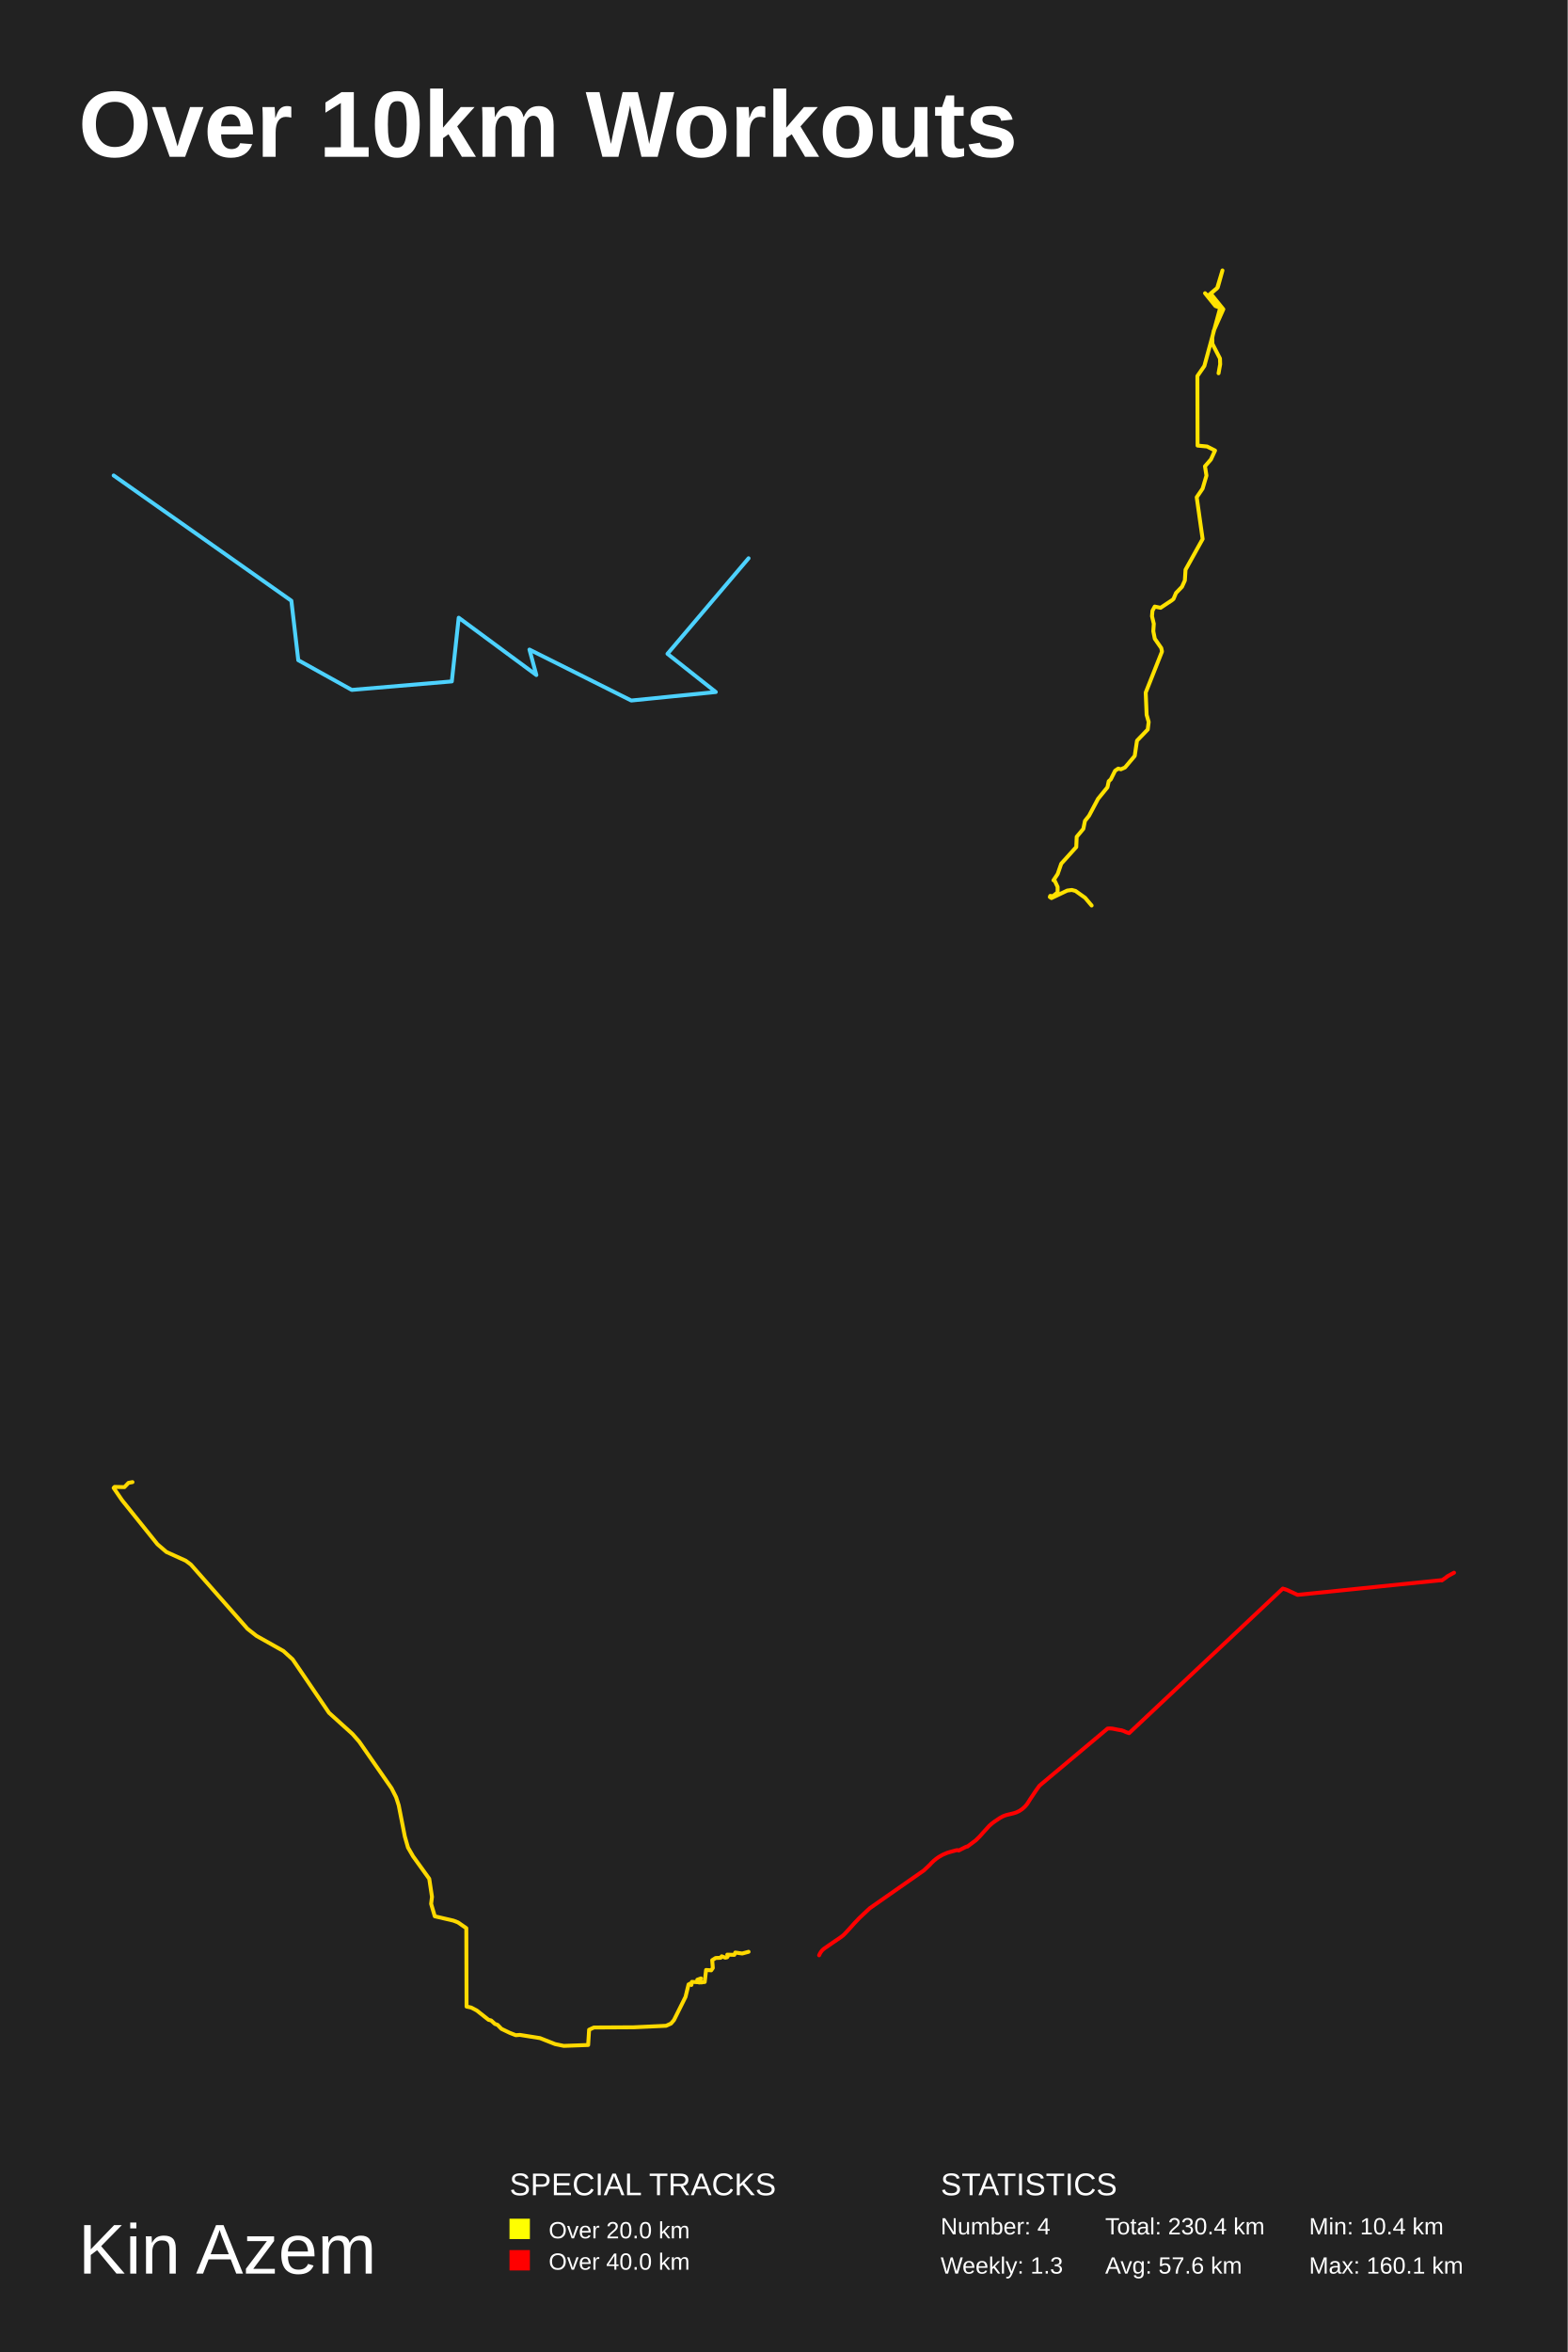
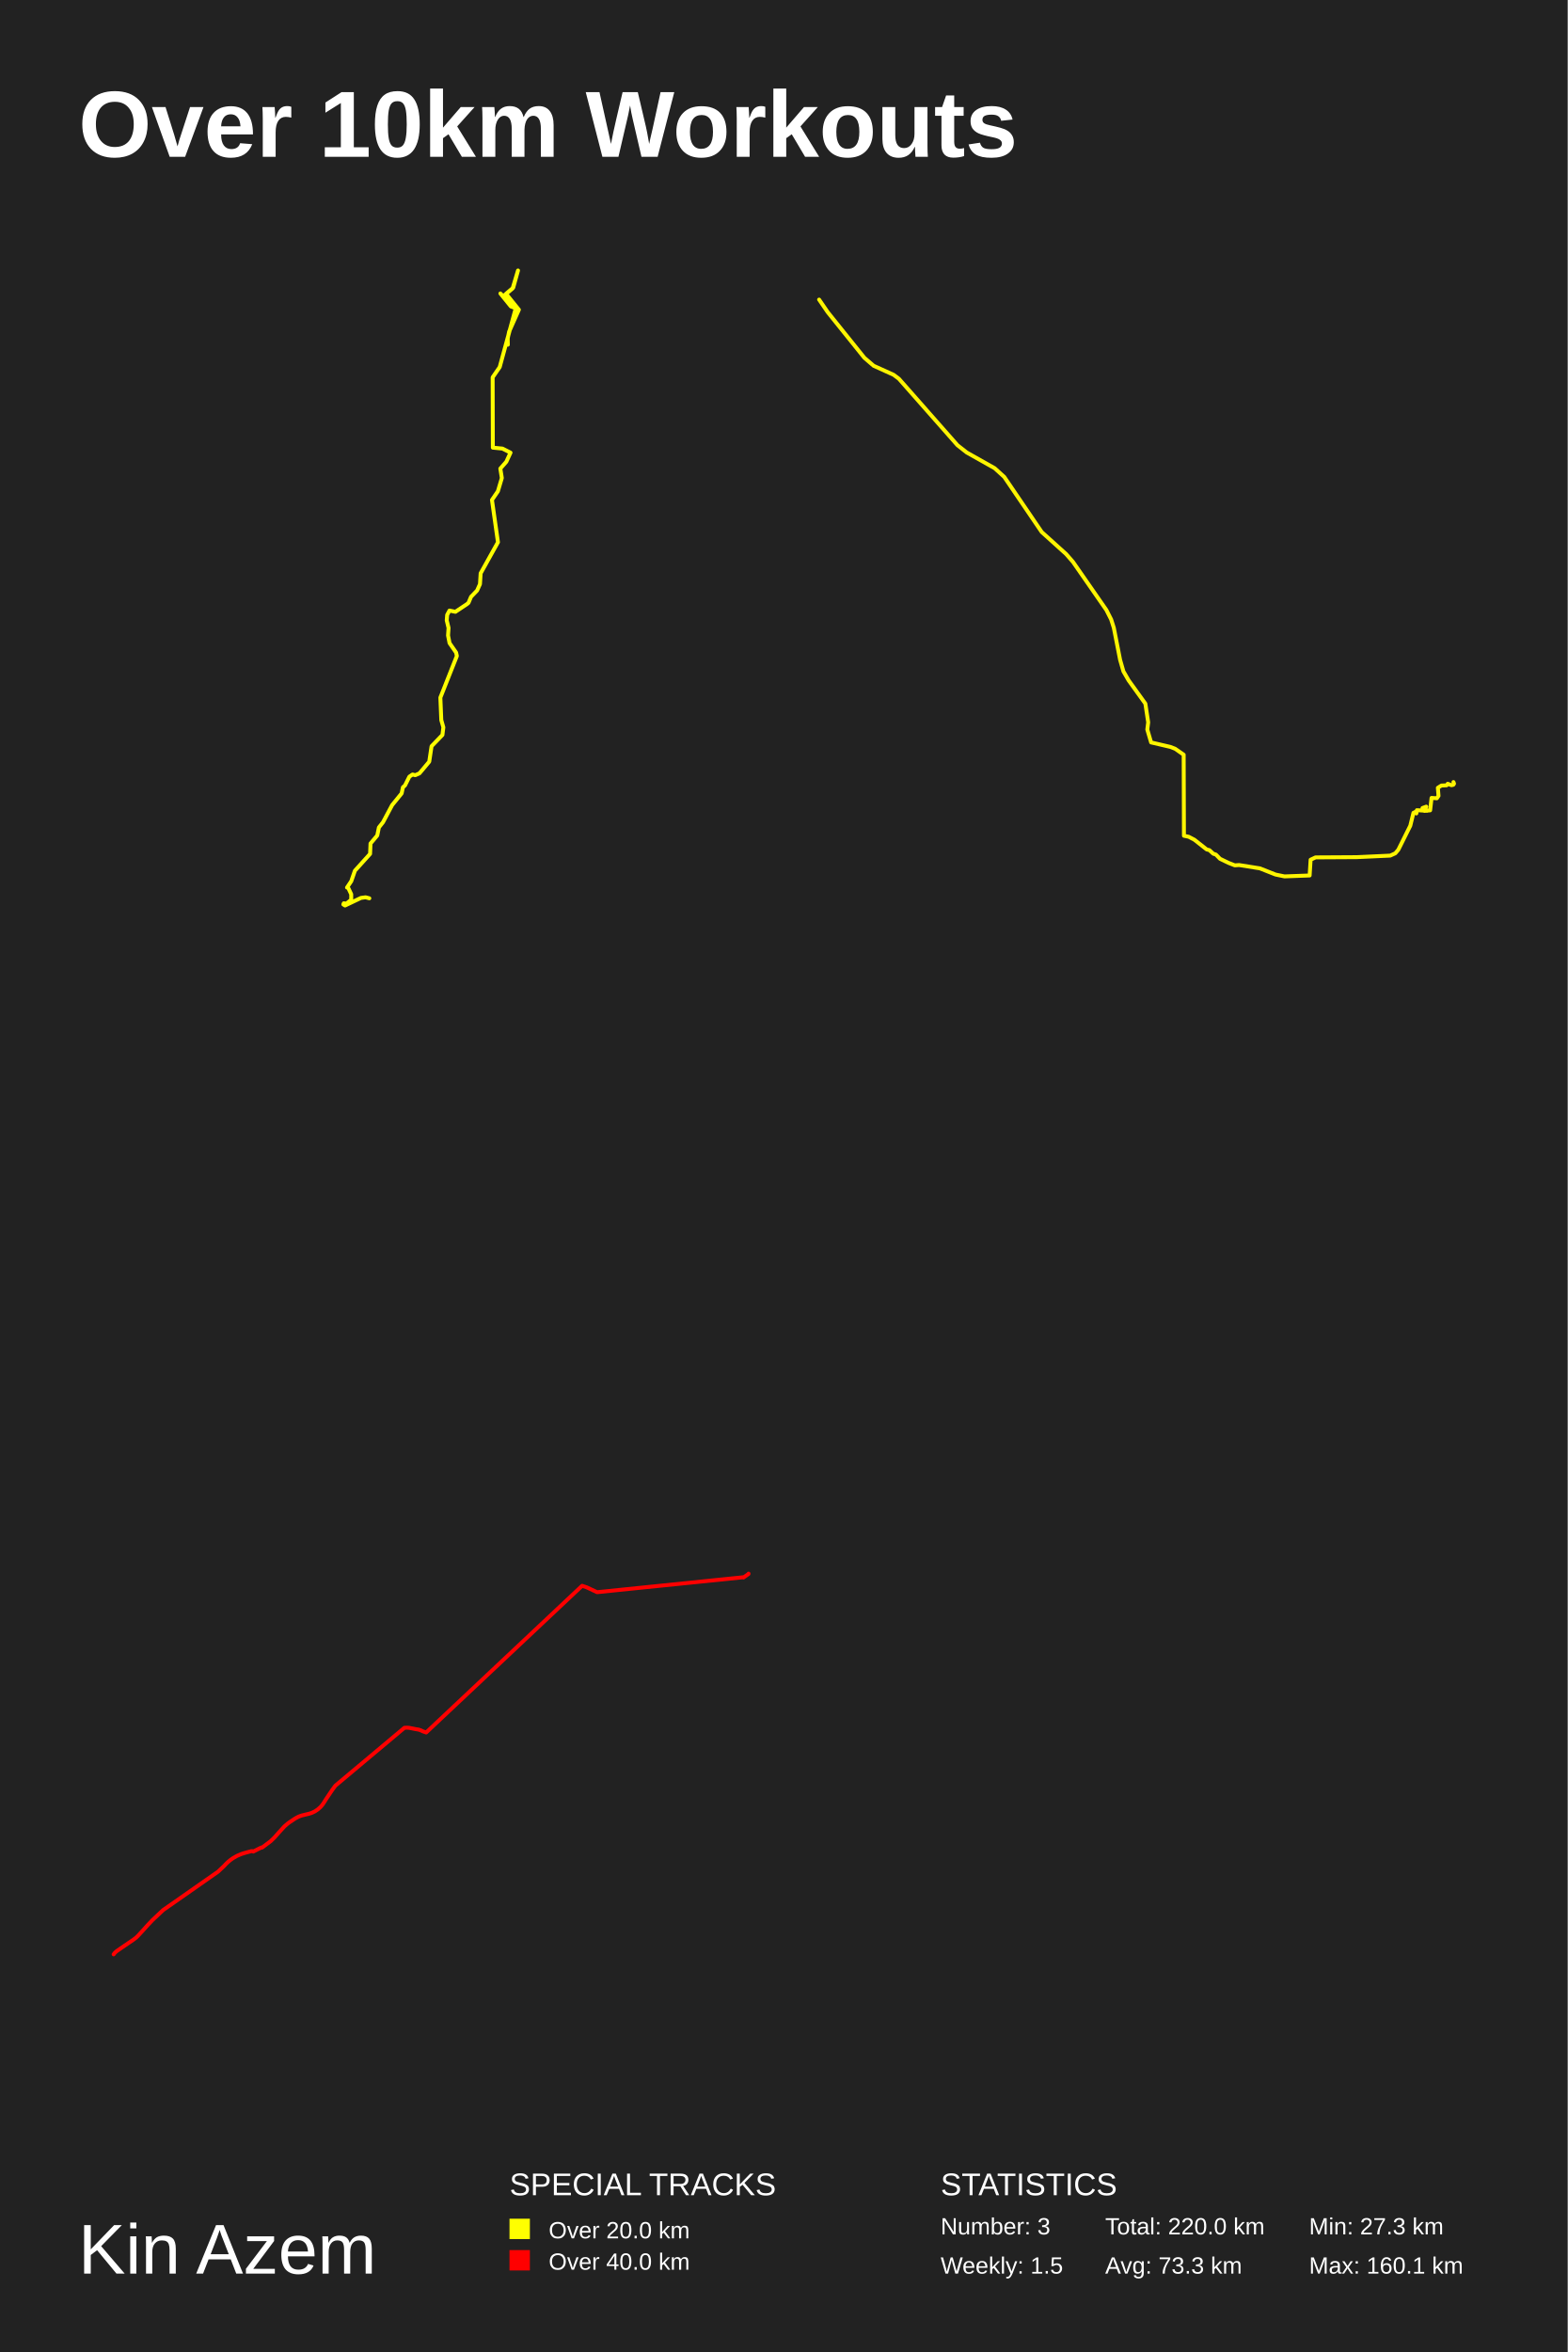
<svg xmlns="http://www.w3.org/2000/svg" baseProfile="full" height="300mm" version="1.1" viewBox="0,0,200,300" width="200mm">
  <defs />
  <rect fill="#222222" height="300" width="200" x="0" y="0" />
  <text fill="#FFFFFF" style="font-size:12px; font-family:Arial; font-weight:bold;" x="10" y="20">Over 10km Workouts</text>
  <text fill="#FFFFFF" style="font-size:9px; font-family:Arial" x="10" y="290">Kin Azem</text>
  <text fill="#FFFFFF" style="font-size:4px; font-family:Arial" x="65" y="280">SPECIAL TRACKS</text>
  <rect fill="yellow" height="2.6" width="2.6" x="65" y="283" />
  <text fill="#FFFFFF" style="font-size:3px; font-family:Arial" x="70" y="285.5">Over 20.0 km</text>
  <rect fill="red" height="2.6" width="2.6" x="65" y="287" />
  <text fill="#FFFFFF" style="font-size:3px; font-family:Arial" x="70" y="289.5">Over 40.0 km</text>
  <text fill="#FFFFFF" style="font-size:4px; font-family:Arial" x="120" y="280">STATISTICS</text>
-   <text fill="#FFFFFF" style="font-size:3px; font-family:Arial" x="120" y="285">Number: 4</text>
-   <text fill="#FFFFFF" style="font-size:3px; font-family:Arial" x="120" y="290">Weekly: 1.3</text>
-   <text fill="#FFFFFF" style="font-size:3px; font-family:Arial" x="141" y="285">Total: 230.4 km</text>
-   <text fill="#FFFFFF" style="font-size:3px; font-family:Arial" x="141" y="290">Avg: 57.6 km</text>
-   <text fill="#FFFFFF" style="font-size:3px; font-family:Arial" x="167" y="285">Min: 10.4 km</text>
+   <text fill="#FFFFFF" style="font-size:3px; font-family:Arial" x="120" y="285">Number: 3</text>
+   <text fill="#FFFFFF" style="font-size:3px; font-family:Arial" x="120" y="290">Weekly: 1.5</text>
+   <text fill="#FFFFFF" style="font-size:3px; font-family:Arial" x="141" y="285">Total: 220.0 km</text>
+   <text fill="#FFFFFF" style="font-size:3px; font-family:Arial" x="141" y="290">Avg: 73.3 km</text>
+   <text fill="#FFFFFF" style="font-size:3px; font-family:Arial" x="167" y="285">Min: 27.3 km</text>
  <text fill="#FFFFFF" style="font-size:3px; font-family:Arial" x="167" y="290">Max: 160.1 km</text>
-   <polyline fill="none" opacity="1" points="95.5,71.209 85.155,83.394 91.318,88.268 80.533,89.352 67.546,82.853 68.427,86.102 58.522,78.791 57.641,86.914 44.875,87.998 38.052,84.207 37.171,76.625 14.5,60.648" stroke="#4dd2ff" stroke-dasharray="none" stroke-linecap="round" stroke-linejoin="round" stroke-width="0.5" />
-   <polyline fill="none" opacity="1" points="155.46,47.607 155.665,46.463 155.641,45.726 154.673,43.855 154.657,43.07 154.838,42.198 156.067,39.444 154.444,37.438 155.35,36.672 155.956,34.5 155.279,36.759 154.145,37.719 154.003,37.602 154.239,38.01 153.735,37.399 155.058,39.037 155.704,39.27 155.933,39.503 155.744,39.541 155.933,39.503 154.2,37.913 155.082,39.028 155.752,39.26 155.862,39.183 155.728,39.047 153.649,46.676 152.759,47.965 152.782,56.835 153.995,56.951 155.011,57.465 154.483,58.608 153.727,59.471 153.916,60.663 153.42,62.33 152.672,63.425 153.428,68.755 151.246,72.67 151.16,74.037 150.797,74.841 150.033,75.636 149.71,76.401 149.505,76.566 148.064,77.525 147.316,77.37 147.024,77.913 146.969,78.601 147.198,79.56 147.135,80.51 147.324,81.469 148.151,82.661 148.245,83.097 146.166,88.338 146.284,91.177 146.544,92.088 146.426,93.047 145.055,94.471 144.764,96.418 143.527,97.891 142.999,98.123 142.661,98.036 142.259,98.307 141.708,99.411 141.448,99.644 141.282,100.419 140.085,101.891 138.935,104.051 138.415,104.71 138.21,105.717 137.36,106.734 137.305,108.042 135.39,110.163 134.934,111.481 134.398,112.284 134.548,112.323 134.926,113.127 134.926,113.824 134.327,114.309 133.988,114.27 133.933,114.415 134.146,114.551 136.155,113.592 136.737,113.515 137.21,113.64 138.431,114.512 139.266,115.5" stroke="#ffe200" stroke-dasharray="none" stroke-linecap="round" stroke-linejoin="round" stroke-width="0.5" />
-   <polyline fill="none" opacity="1" points="95.5,248.954 94.689,249.173 93.807,249.049 93.68,249.345 92.782,249.316 92.854,249.516 92.766,249.65 92.536,249.707 92.075,249.526 91.94,249.717 91.296,249.745 90.859,250.022 90.938,251.023 90.732,251.318 90.08,251.27 89.905,252.805 89.19,252.872 89.118,252.691 89.428,252.748 88.943,252.834 89.118,252.691 88.959,252.519 89.428,252.348 89.182,252.843 89.531,252.862 88.268,252.786 88.204,253.187 88.006,253.024 88.029,253.129 87.847,253.11 87.457,254.702 85.979,257.667 85.605,258.105 84.978,258.391 80.853,258.582 75.767,258.61 75.155,258.896 75.035,260.841 71.928,260.955 70.823,260.727 68.892,259.964 66.325,259.554 65.801,259.592 65.022,259.287 63.973,258.782 63.472,258.267 63.138,258.153 62.661,257.714 62.328,257.629 60.818,256.437 60.11,256.065 59.522,255.941 59.49,245.941 58.433,245.207 57.845,244.978 55.469,244.426 55,242.833 55.111,241.947 54.762,239.639 52.695,236.77 52.052,235.654 51.646,234.243 50.867,230.276 50.534,229.237 49.953,228.093 45.829,222.152 44.978,221.179 41.974,218.471 37.341,211.661 36.165,210.593 32.723,208.657 31.579,207.76 24.347,199.557 23.695,199.071 21.231,197.955 20.087,196.972 15.565,191.344 14.5,189.789 14.619,189.655 15.875,189.684 16.391,189.14 16.9,189.045" stroke="#ffd900" stroke-dasharray="none" stroke-linecap="round" stroke-linejoin="round" stroke-width="0.5" />
-   <polyline fill="none" opacity="1" points="185.5,200.601 184.592,201.096 184.582,201.137 183.945,201.583 183.904,201.547 183.918,201.558 183.912,201.55 165.54,203.427 164.219,202.81 163.653,202.623 144.046,221.066 143.628,220.923 143.338,220.785 143.133,220.724 143.131,220.711 142.737,220.649 141.922,220.486 141.609,220.462 141.303,220.48 132.624,227.755 132.224,228.298 131.436,229.474 131.163,229.913 130.994,230.158 130.752,230.442 130.42,230.738 130.054,230.985 129.658,231.175 129.312,231.286 128.446,231.494 128.234,231.56 127.96,231.669 127.57,231.88 126.838,232.369 126.606,232.543 126.217,232.876 125.46,233.706 124.981,234.25 124.498,234.724 123.411,235.537 123.334,235.528 123.252,235.574 123.19,235.587 122.297,236.04 122.22,236 122.14,235.984 121.993,236.006 121.14,236.238 120.791,236.351 120.256,236.581 119.75,236.87 119.451,237.081 119.115,237.356 118.802,237.656 118.659,237.822 117.866,238.572 110.954,243.403 109.624,244.653 109.037,245.271 108.508,245.862 107.797,246.635 107.562,246.864 107.207,247.135 106.172,247.835 105.161,248.533 105.031,248.635 104.863,248.799 104.736,248.966 104.598,249.191 104.5,249.399" stroke="red" stroke-dasharray="none" stroke-linecap="round" stroke-linejoin="round" stroke-width="0.5" />
+   <polyline fill="none" opacity="1" points="64.787,43.966 64.771,43.172 64.955,42.289 66.198,39.503 64.556,37.472 65.473,36.697 66.086,34.5 65.401,36.786 64.253,37.757 64.11,37.639 64.349,38.051 63.839,37.433 65.178,39.091 65.831,39.326 66.062,39.562 65.871,39.601 66.062,39.562 64.309,37.953 65.202,39.081 65.879,39.317 65.991,39.238 65.855,39.101 63.751,46.821 62.85,48.125 62.874,57.099 64.102,57.217 65.13,57.737 64.596,58.894 63.831,59.767 64.022,60.973 63.52,62.66 62.763,63.768 63.528,69.161 61.32,73.123 61.233,74.505 60.866,75.319 60.093,76.123 59.766,76.898 59.559,77.065 58.1,78.035 57.343,77.878 57.048,78.427 56.993,79.124 57.224,80.094 57.16,81.055 57.351,82.026 58.188,83.232 58.284,83.673 56.18,88.977 56.299,91.849 56.562,92.77 56.443,93.741 55.056,95.182 54.761,97.152 53.51,98.642 52.976,98.877 52.633,98.789 52.226,99.064 51.669,100.181 51.406,100.416 51.238,101.2 50.027,102.69 48.863,104.876 48.337,105.543 48.13,106.562 47.269,107.591 47.213,108.914 45.277,111.06 44.814,112.393 44.272,113.207 44.424,113.246 44.806,114.059 44.806,114.765 44.201,115.255 43.858,115.216 43.802,115.363 44.017,115.5 46.05,114.53 46.639,114.451 47.118,114.579" stroke="#ffff00" stroke-dasharray="none" stroke-linecap="round" stroke-linejoin="round" stroke-width="0.5" />
+   <polyline fill="none" opacity="1" points="185.426,99.753 185.5,99.96 185.41,100.098 185.171,100.157 184.695,99.97 184.555,100.167 183.89,100.196 183.438,100.482 183.52,101.517 183.306,101.822 182.633,101.773 182.452,103.36 181.712,103.429 181.639,103.241 181.959,103.301 181.458,103.389 181.639,103.241 181.474,103.064 181.959,102.887 181.704,103.399 182.066,103.419 180.759,103.34 180.694,103.754 180.488,103.586 180.513,103.695 180.324,103.675 179.921,105.321 178.393,108.385 178.007,108.839 177.358,109.134 173.094,109.331 167.836,109.361 167.203,109.657 167.08,111.667 163.868,111.785 162.726,111.549 160.729,110.76 158.076,110.337 157.533,110.376 156.728,110.061 155.644,109.538 155.126,109.006 154.781,108.888 154.288,108.435 153.943,108.346 152.382,107.114 151.651,106.73 151.043,106.602 151.01,96.264 149.917,95.505 149.309,95.269 146.853,94.697 146.368,93.051 146.483,92.134 146.121,89.749 143.985,86.782 143.32,85.629 142.901,84.17 142.096,80.07 141.751,78.995 141.151,77.812 136.887,71.671 136.008,70.665 132.902,67.866 128.112,60.826 126.896,59.722 123.339,57.72 122.156,56.793 114.679,48.313 114.006,47.81 111.459,46.657 110.276,45.641 105.601,39.822 104.5,38.215" stroke="#fff500" stroke-dasharray="none" stroke-linecap="round" stroke-linejoin="round" stroke-width="0.5" />
+   <polyline fill="none" opacity="1" points="95.5,200.722 95.49,200.763 94.844,201.215 94.802,201.179 94.816,201.191 94.81,201.182 76.174,203.086 74.835,202.461 74.26,202.271 54.373,220.978 53.948,220.833 53.655,220.693 53.447,220.631 53.445,220.618 53.045,220.555 52.218,220.389 51.901,220.366 51.591,220.384 42.787,227.763 42.381,228.314 41.582,229.506 41.305,229.952 41.134,230.2 40.888,230.489 40.551,230.788 40.18,231.039 39.779,231.232 39.427,231.345 38.549,231.555 38.334,231.622 38.056,231.733 37.66,231.946 36.918,232.443 36.682,232.62 36.288,232.958 35.52,233.799 35.035,234.351 34.545,234.832 33.443,235.657 33.364,235.647 33.281,235.694 33.218,235.707 32.312,236.167 32.234,236.126 32.153,236.11 32.004,236.132 31.139,236.368 30.785,236.482 30.242,236.716 29.729,237.008 29.425,237.222 29.085,237.501 28.768,237.806 28.622,237.974 27.818,238.734 20.807,243.635 19.457,244.903 18.862,245.53 18.326,246.129 17.604,246.913 17.366,247.146 17.006,247.42 15.957,248.131 14.931,248.839 14.799,248.942 14.628,249.108 14.5,249.278" stroke="red" stroke-dasharray="none" stroke-linecap="round" stroke-linejoin="round" stroke-width="0.5" />
</svg>
